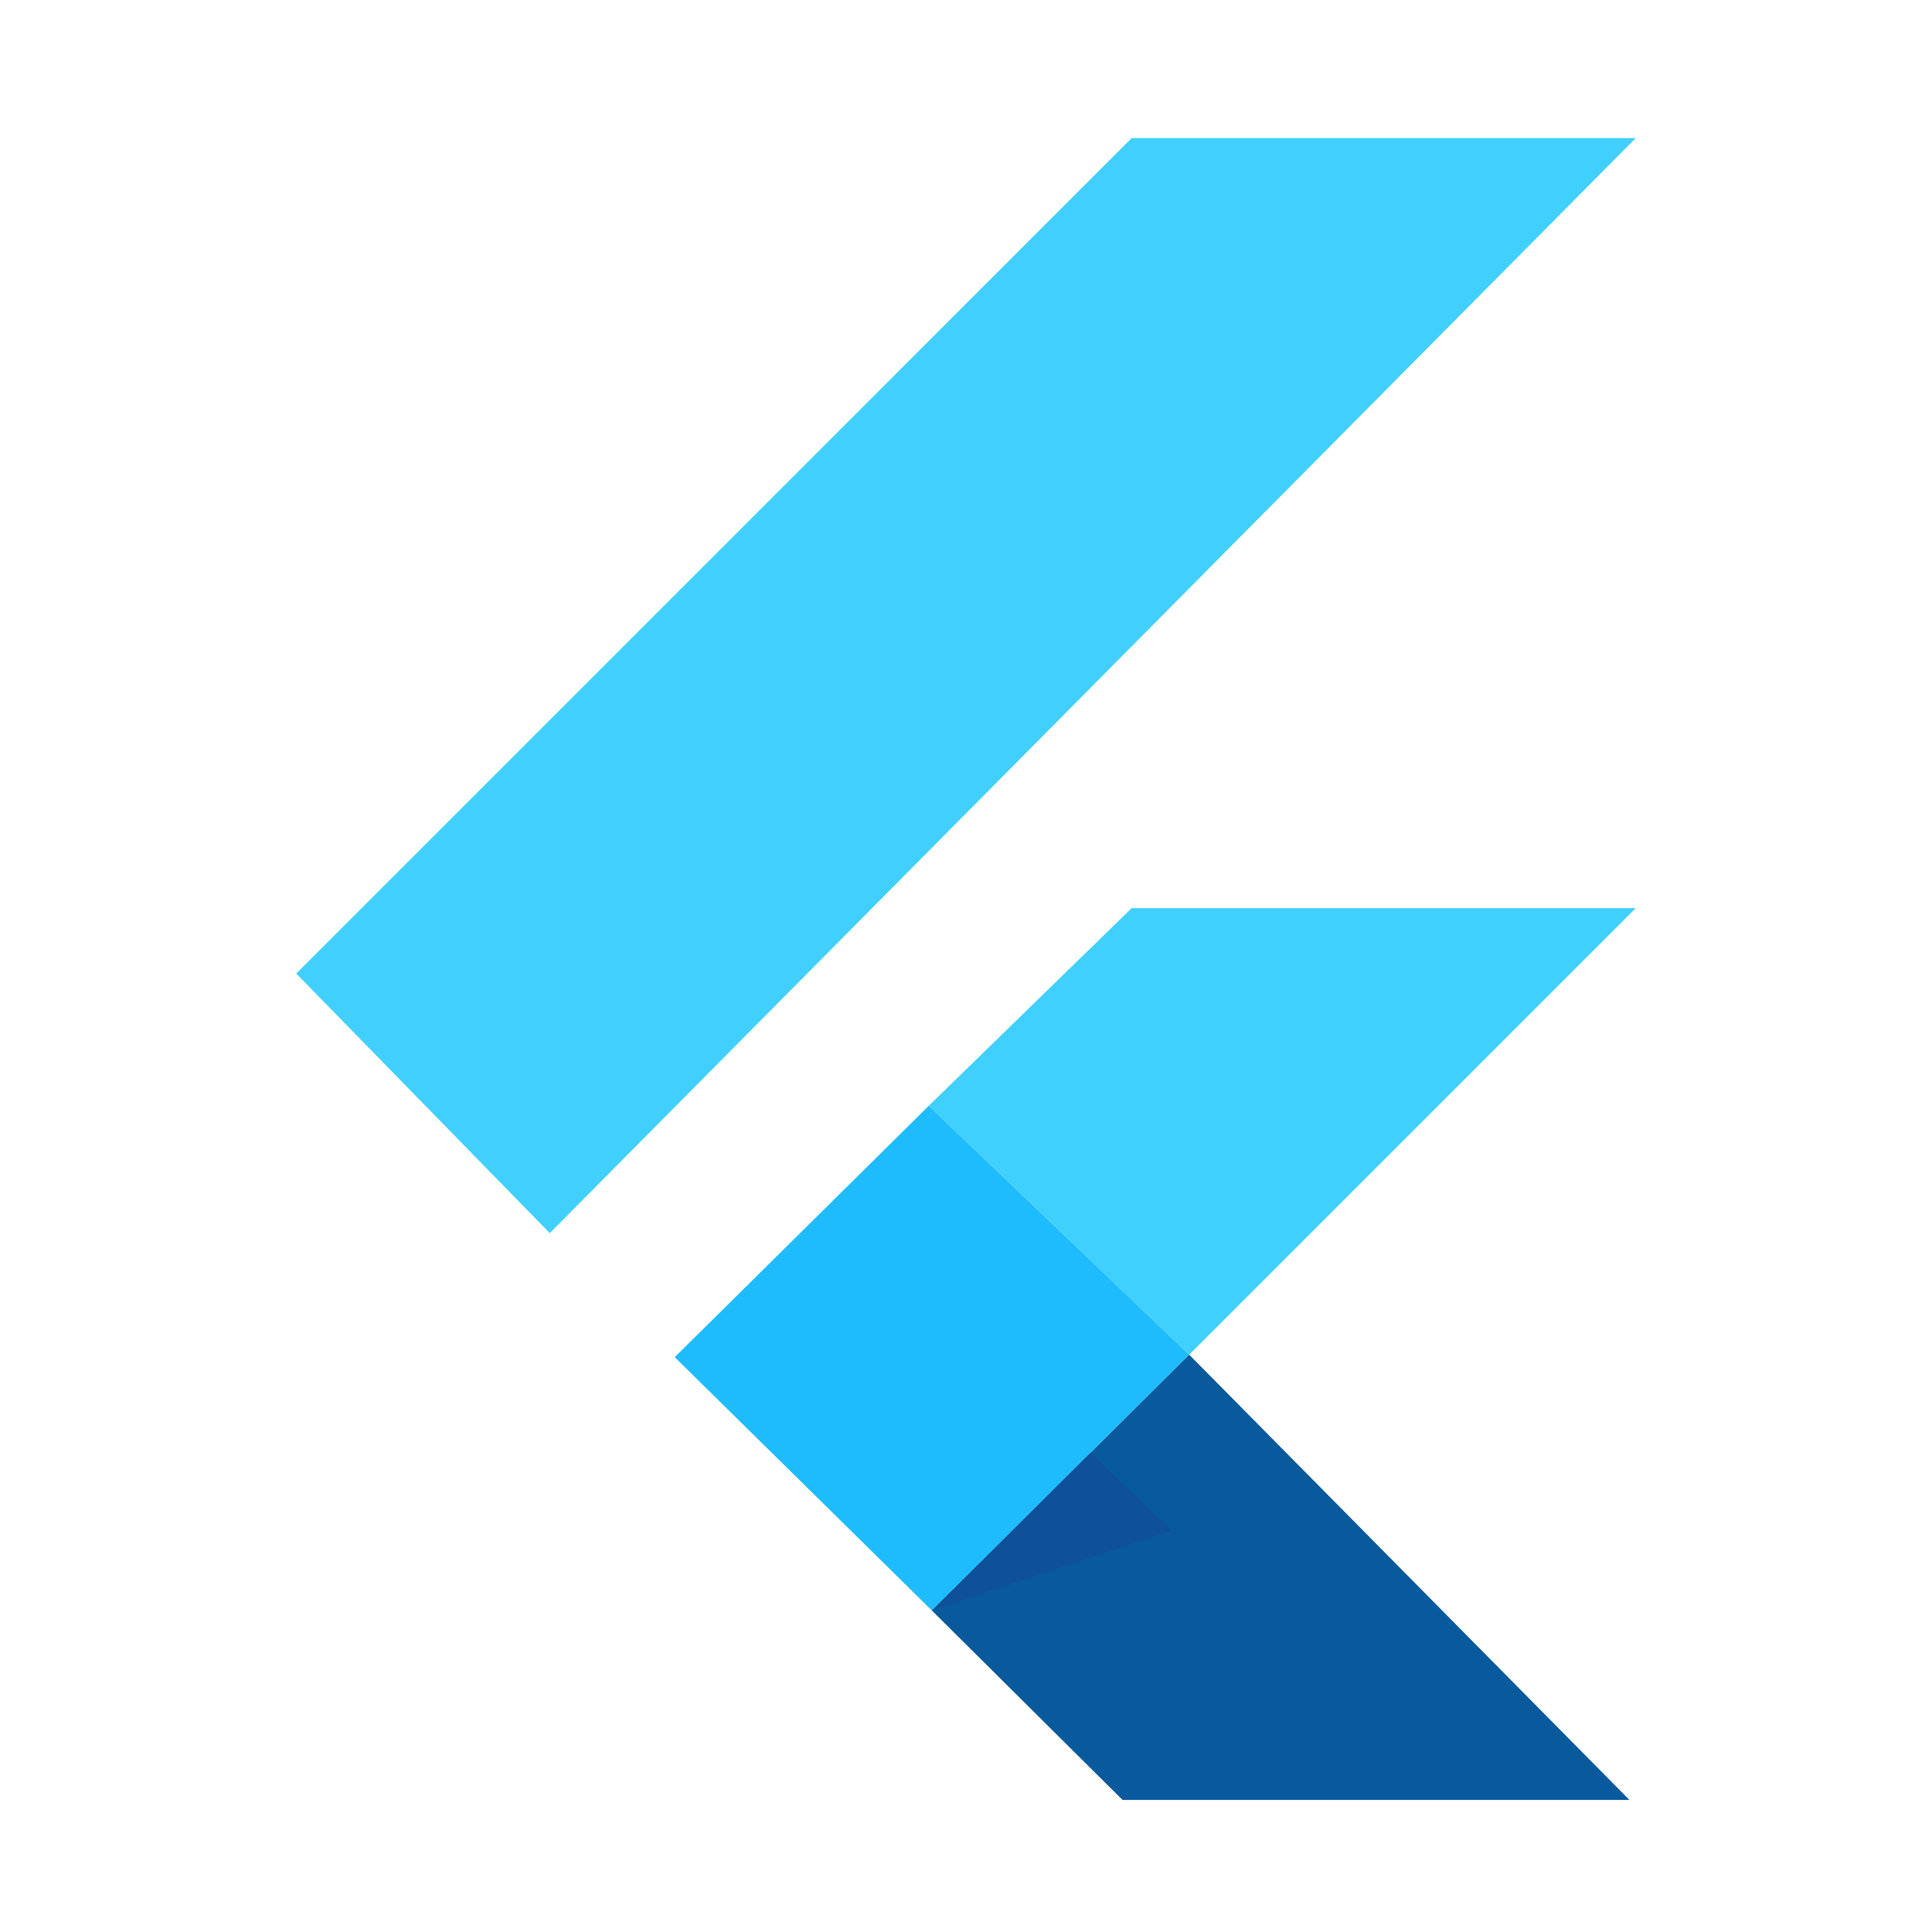
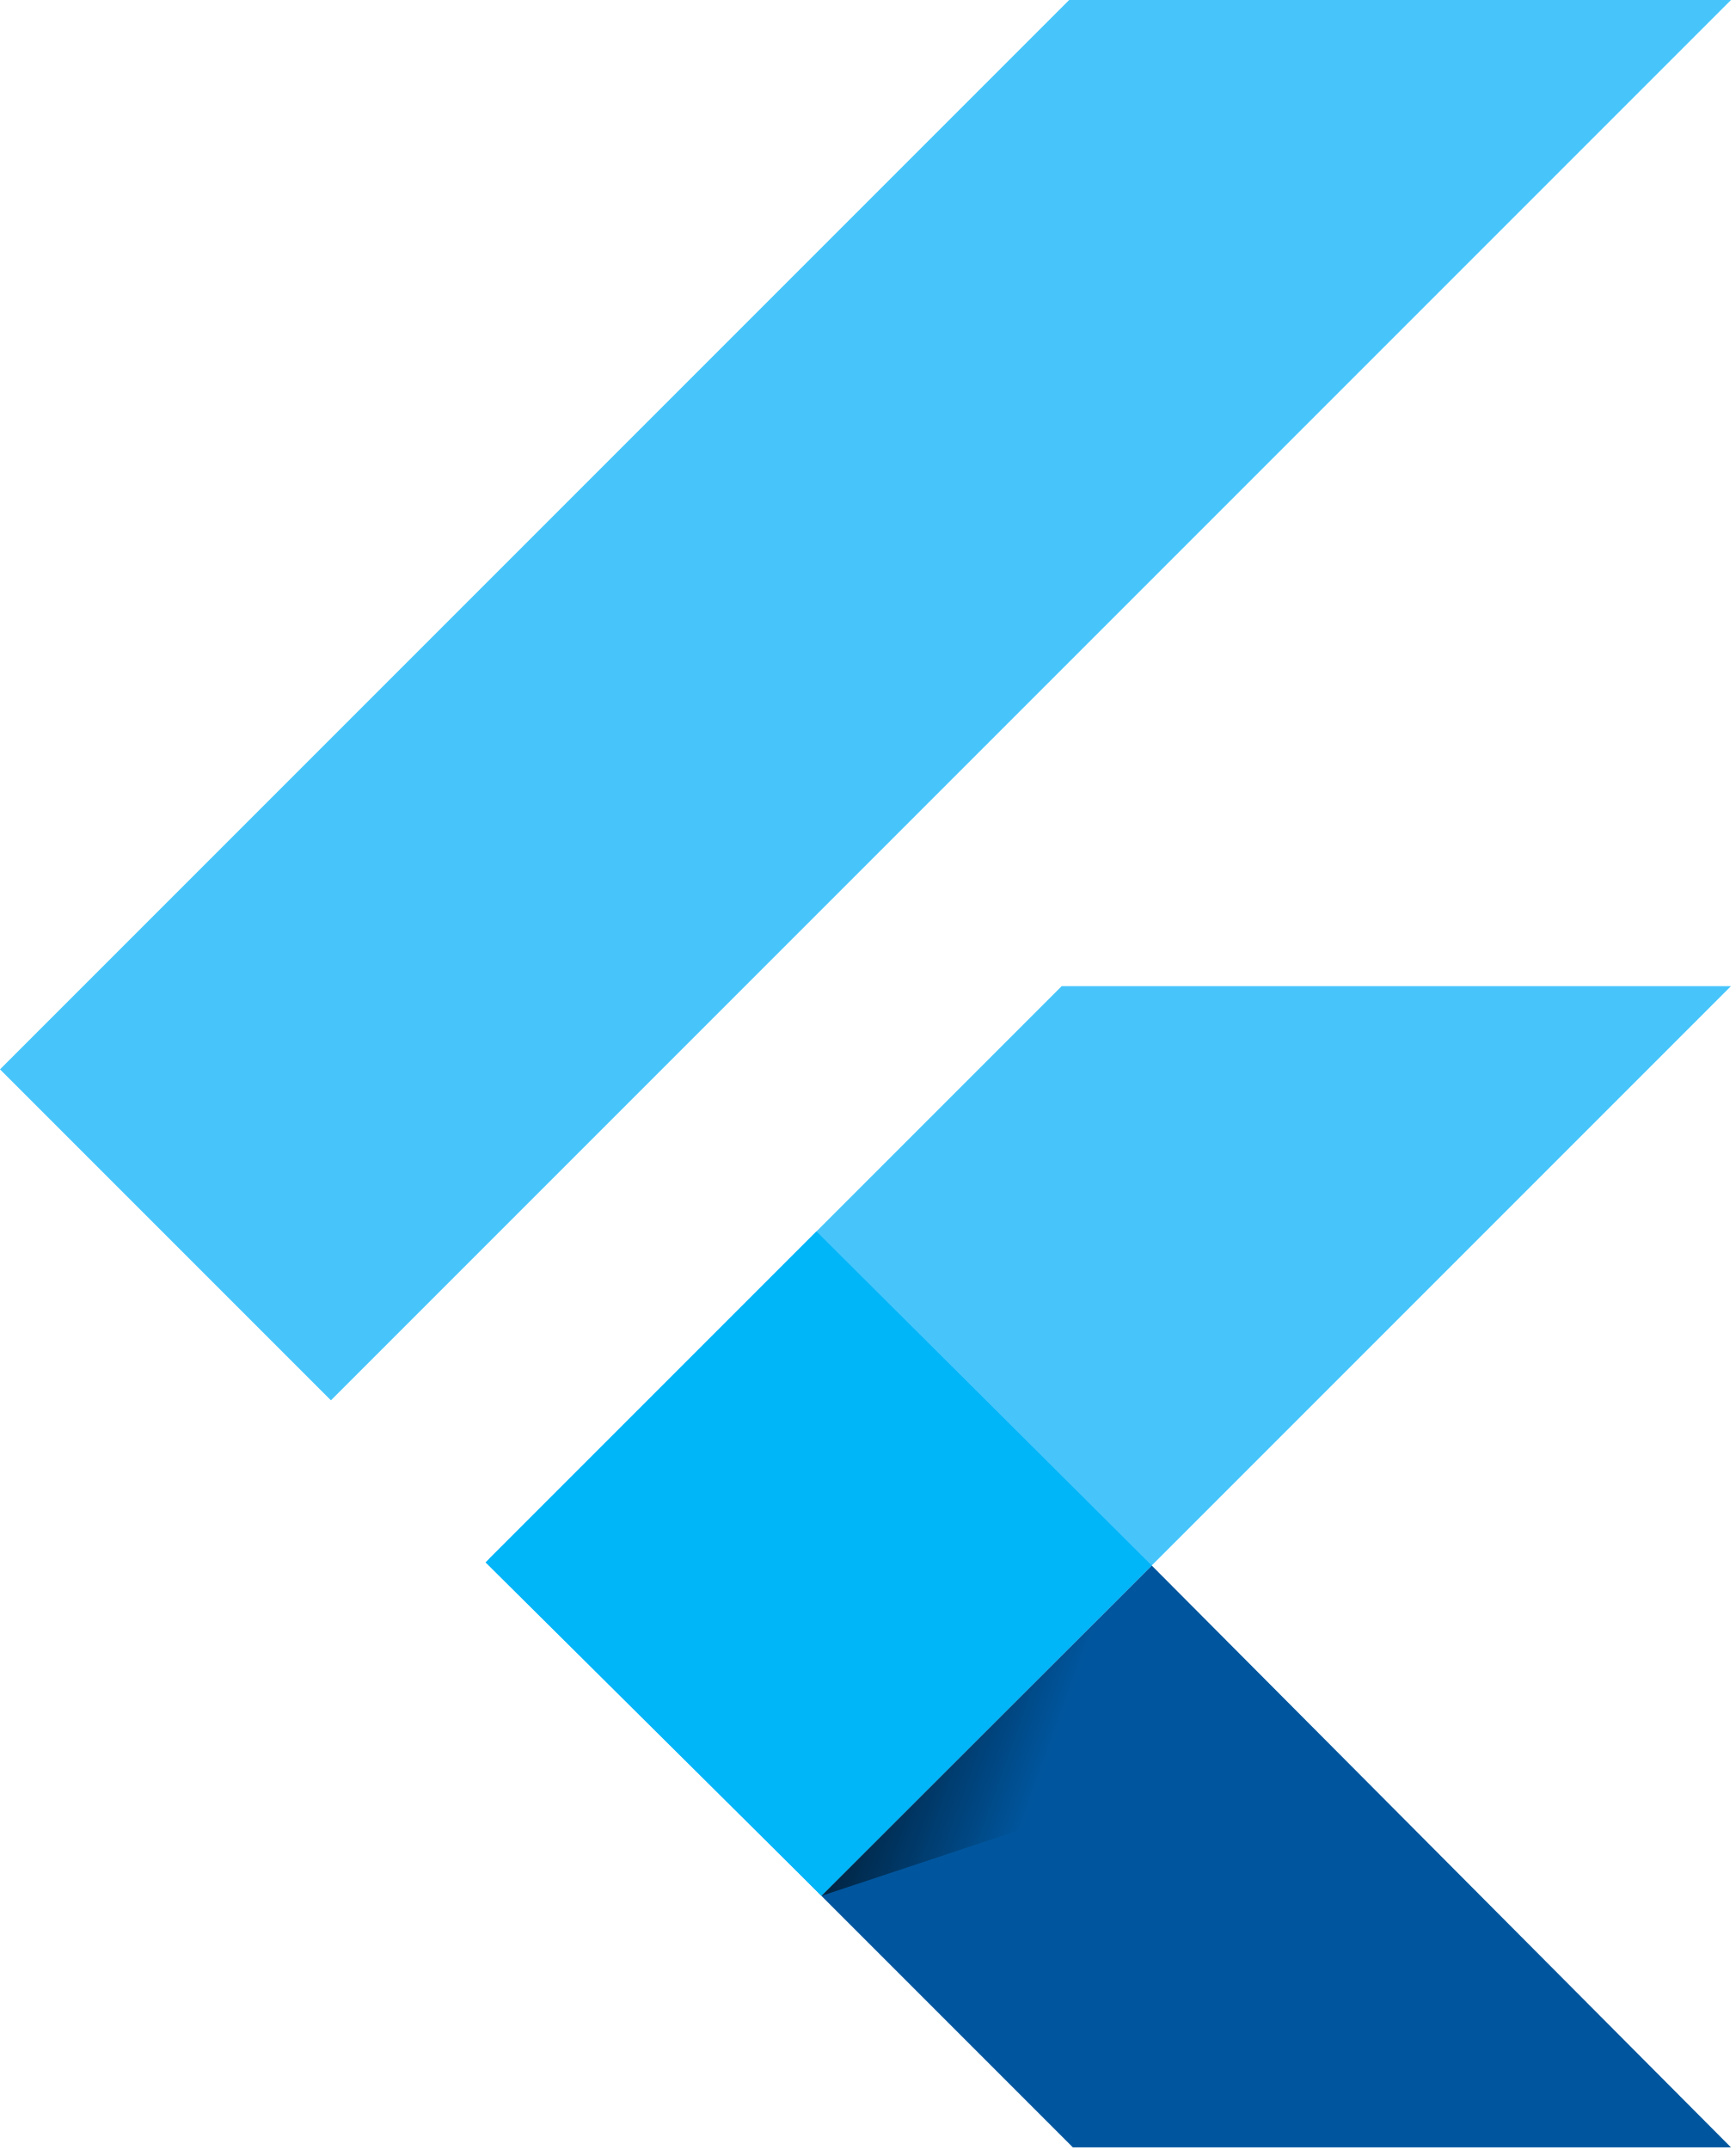
- <svg xmlns="http://www.w3.org/2000/svg" width="800px" height="800px" viewBox="0 0 32 32">
-   <polyline points="15.383 18.316 18.744 15.042 27.093 15.042 19.697 22.438 15.383 18.316 15.383 18.316 15.383 18.316 15.383 18.316 15.383 18.316" style="fill:#40d0fd" />
-   <polygon points="4.907 16.125 9.106 20.424 27.093 2.287 18.744 2.287 4.907 16.125" style="fill:#41d0fd;isolation:isolate" />
-   <polygon points="11.176 22.479 15.435 26.675 19.697 22.438 15.383 18.316 11.176 22.479" style="fill:#1fbcfd" />
-   <polygon points="15.435 26.675 19.697 22.438 26.989 29.813 18.593 29.813 15.435 26.675" style="fill:#095a9d" />
-   <polygon points="15.435 26.675 19.406 25.354 18.068 24.057 15.435 26.675" style="fill:#0e5199" />
+ <svg xmlns="http://www.w3.org/2000/svg" height="317" preserveAspectRatio="xMidYMid" viewBox="0 0 256 317" width="256">
+   <linearGradient id="a" x1="3.952%" x2="75.897%" y1="26.993%" y2="52.919%">
+     <stop offset="0" />
+     <stop offset="1" stop-opacity="0" />
+   </linearGradient>
+   <path d="m157.666.001-157.665 157.665 48.8 48.8 206.467-206.466z" fill="#47c5fb" />
+   <path d="m156.567 145.397-84.418 84.418 48.984 49.716 48.71-48.71 85.425-85.424z" fill="#47c5fb" />
+   <path d="m121.133 279.531 37.082 37.082h97.053l-85.425-85.792z" fill="#00569e" />
+   <path d="m71.6 230.364 48.802-48.802 49.441 49.259-48.709 48.71z" fill="#00b5f8" />
+   <path d="m121.133 279.531 40.56-13.459 4.029-31.131z" fill="url(#a)" fill-opacity=".8" />
</svg>
